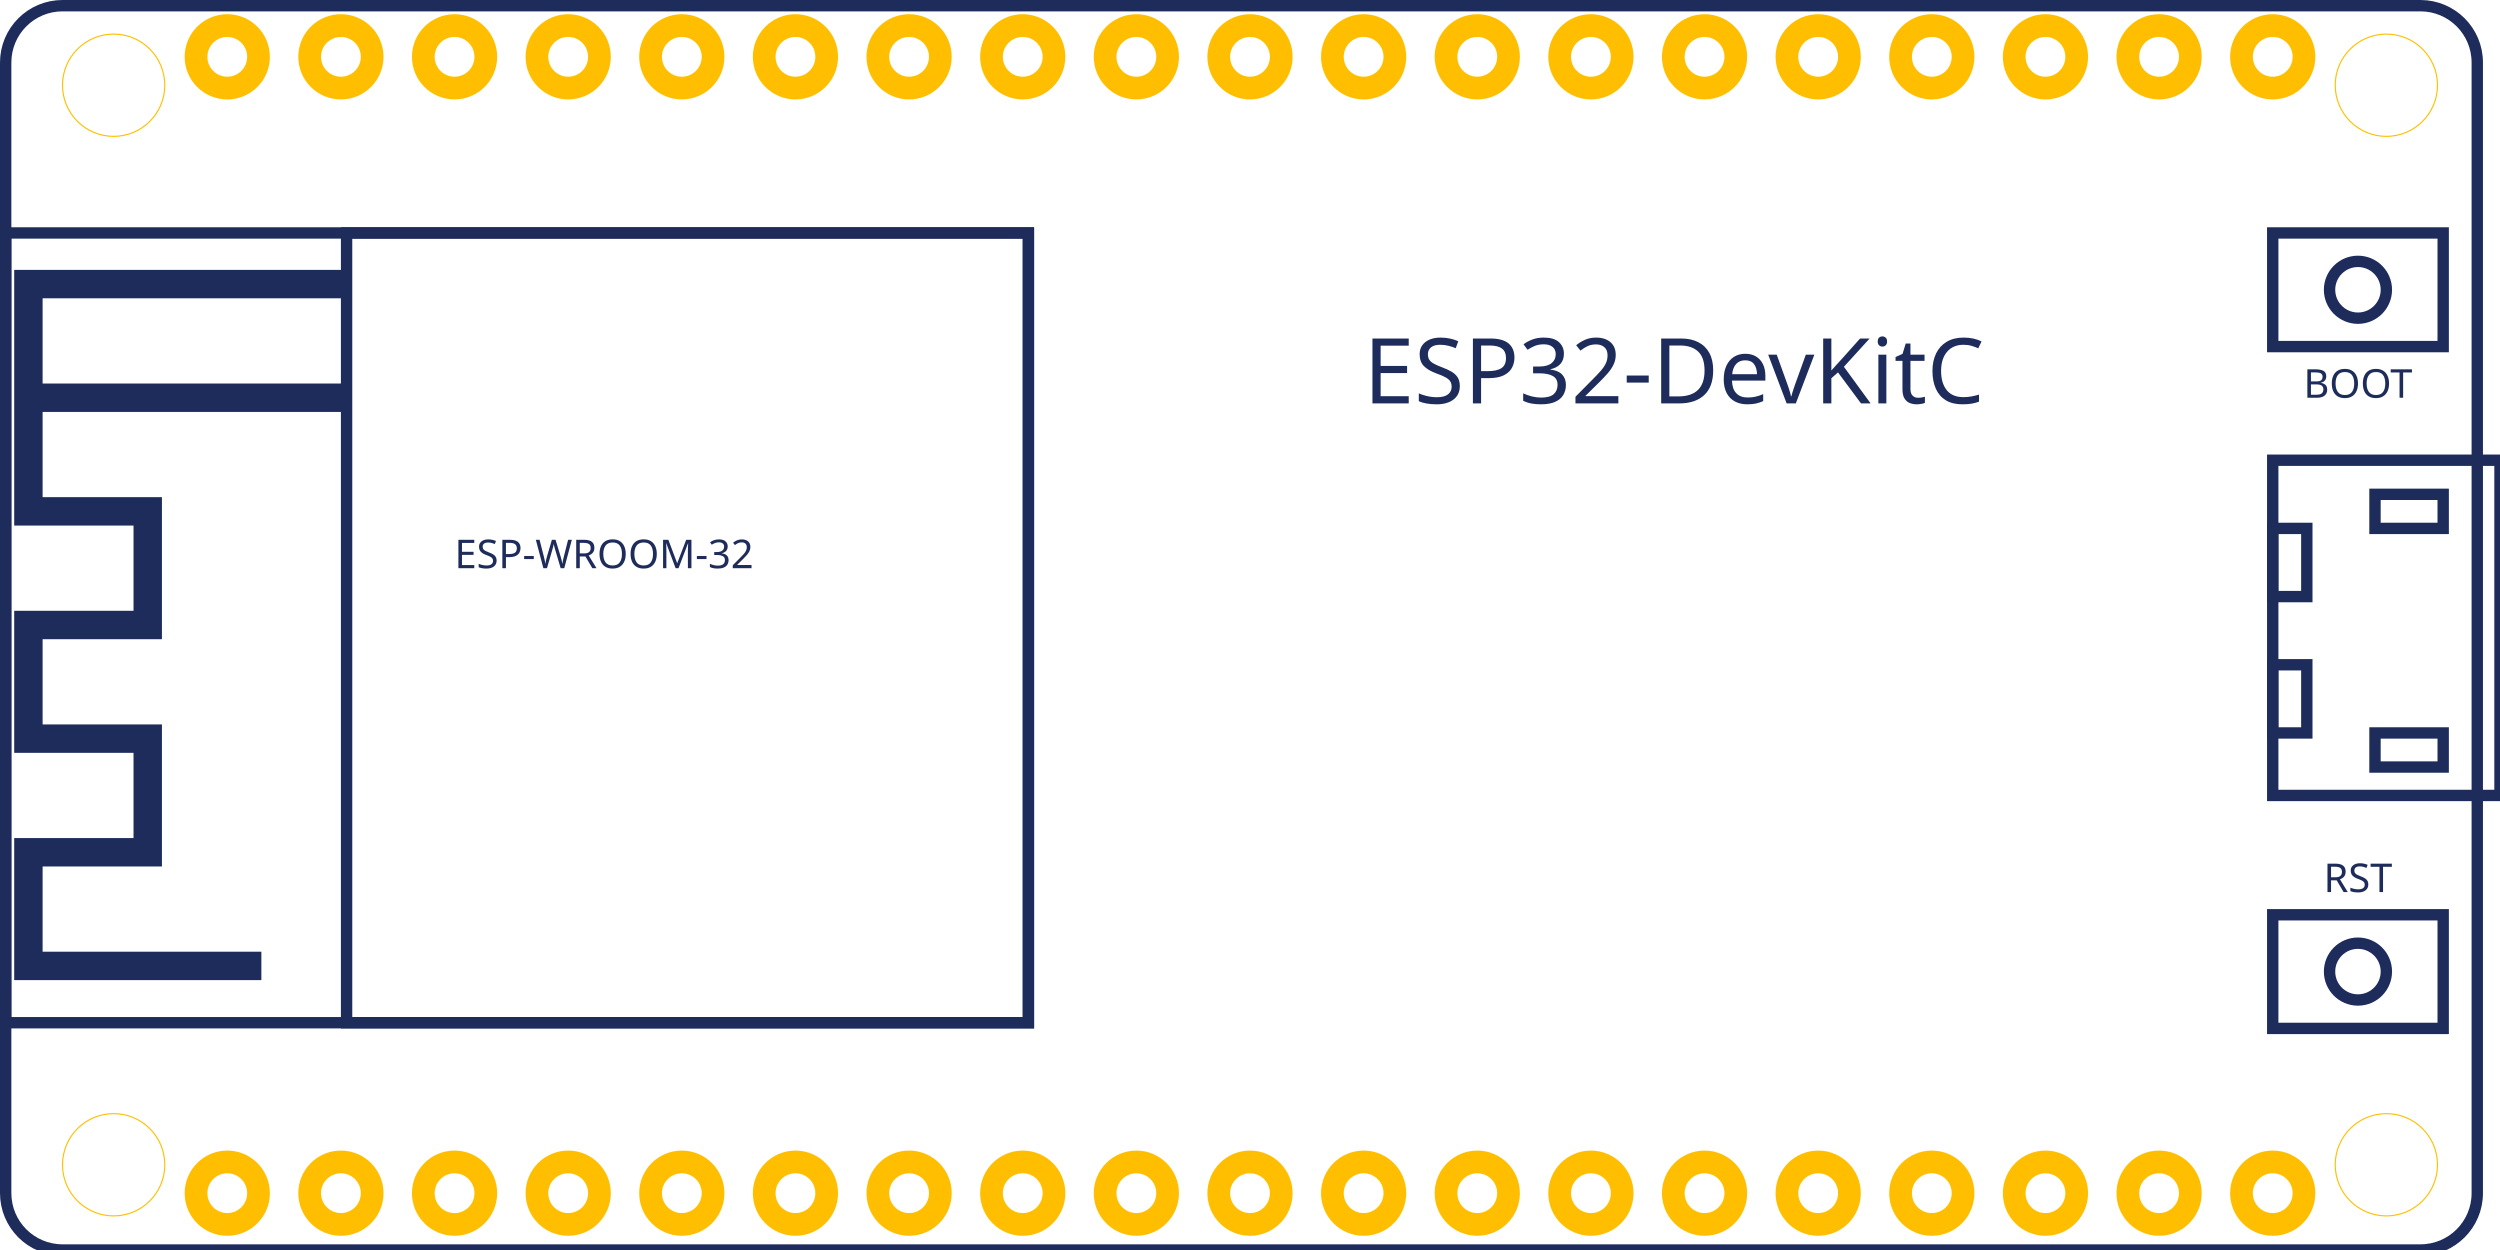
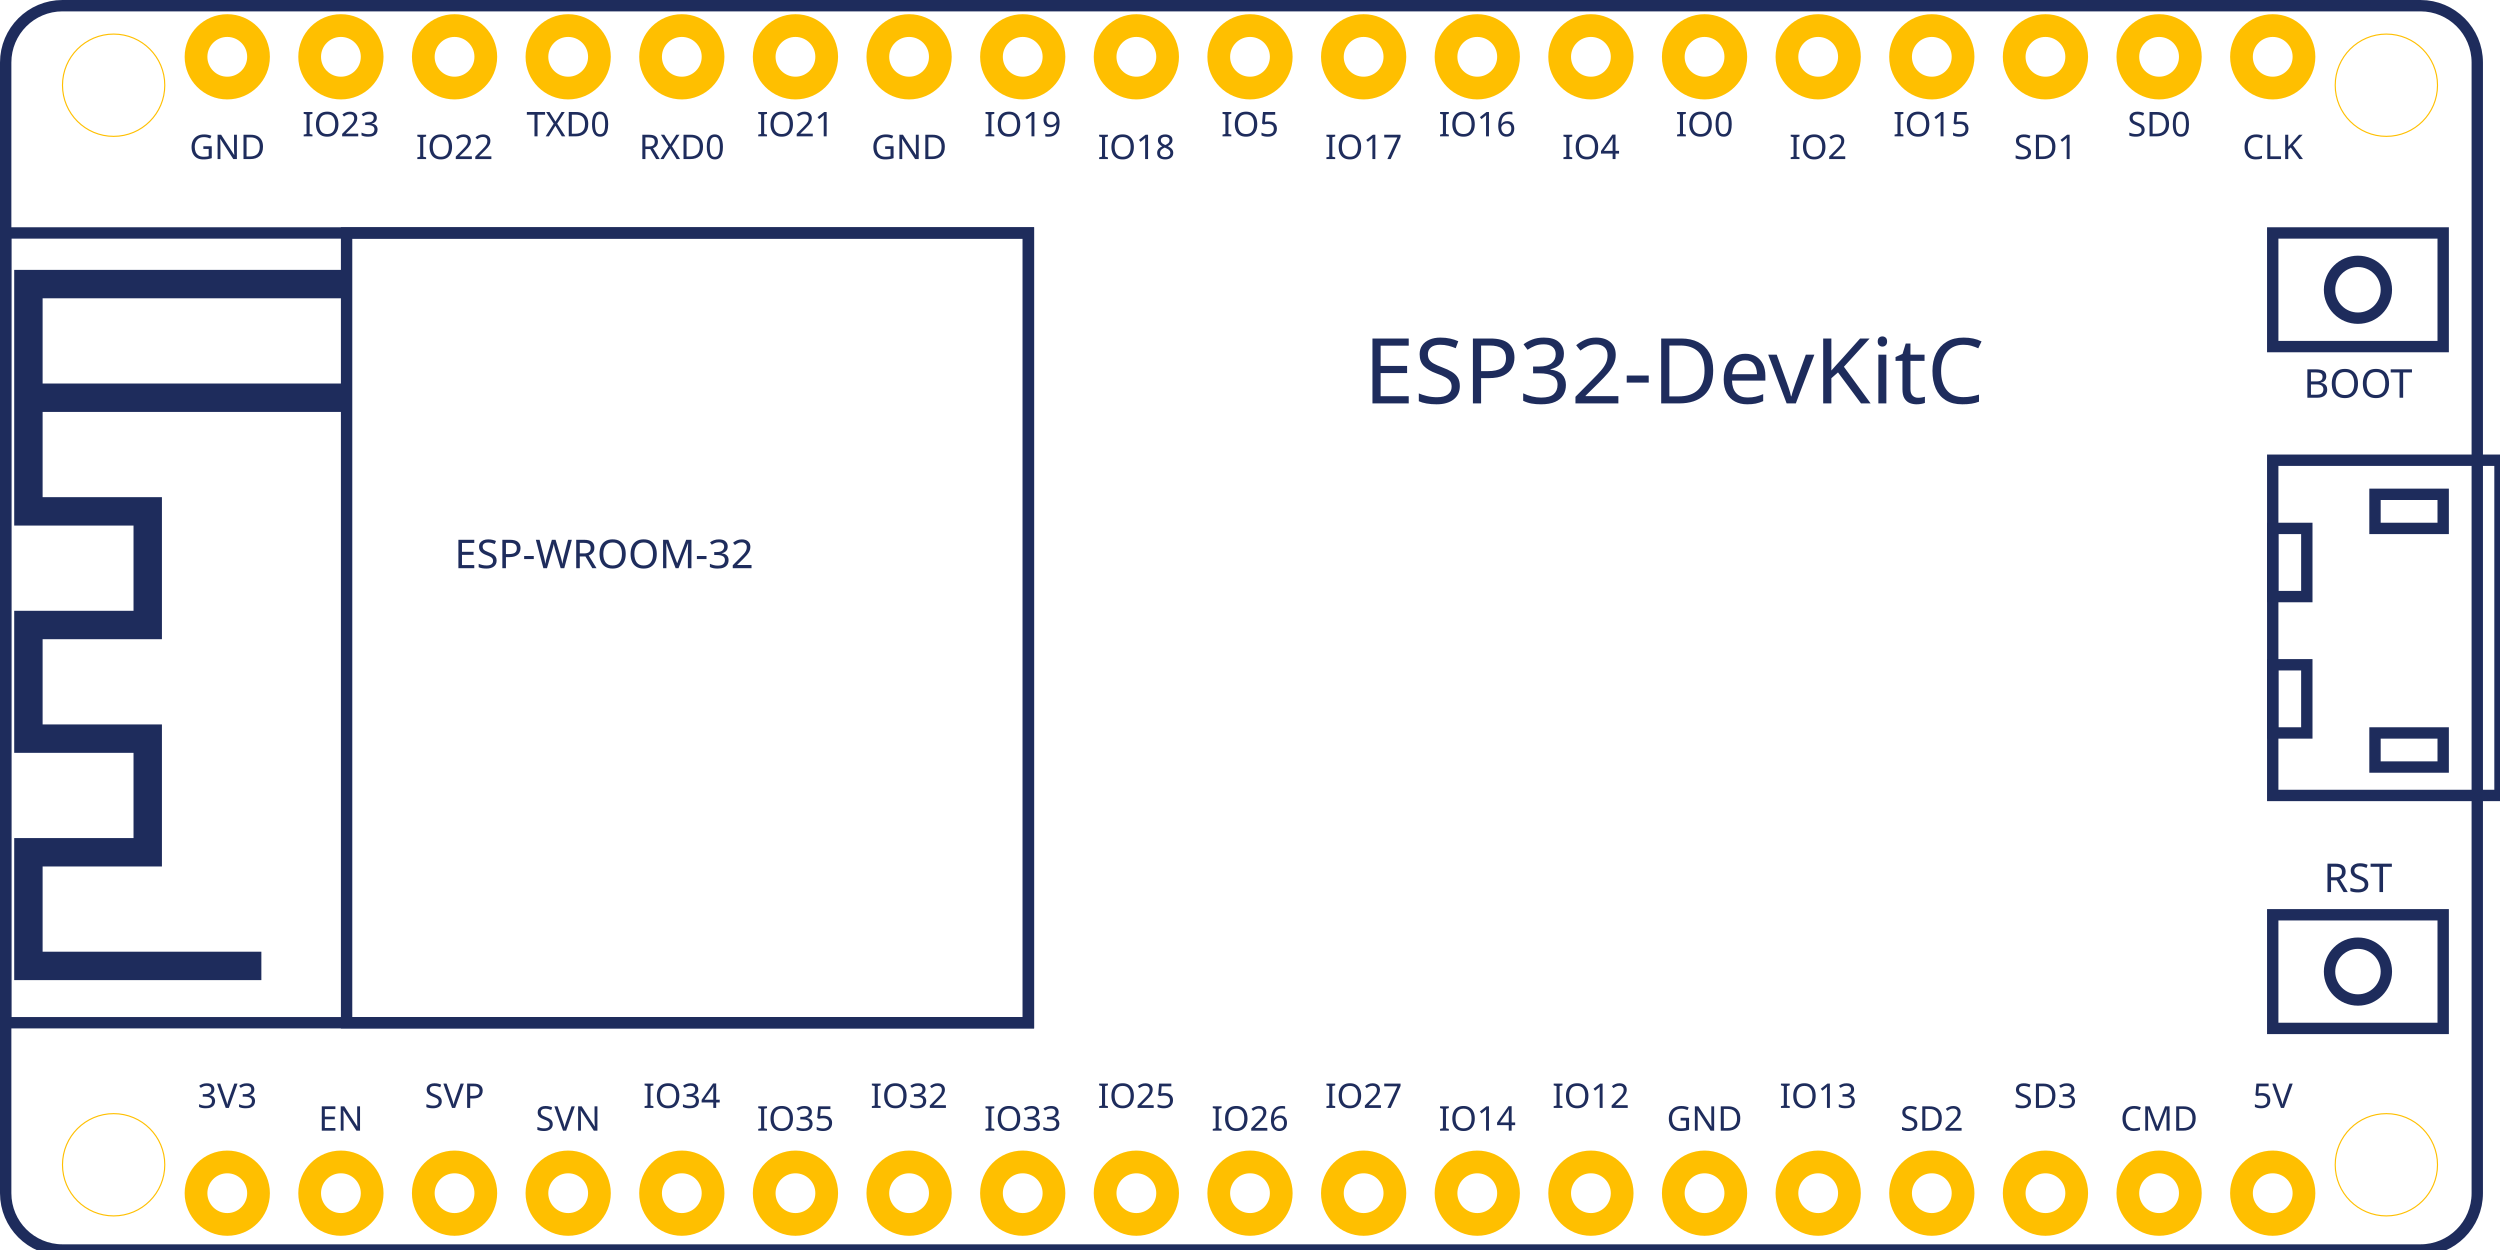
<svg xmlns="http://www.w3.org/2000/svg" version="1.2" baseProfile="tiny" width="2.2in" height="1.1in" viewBox="0 0 22000 11000" x="0in" y="0in">
  <g gorn="0.0" id="silkscreen">
    <rect x="50" y="50" rx="500" ry="500" width="21750" height="10950" style="fill:none;stroke:#1E2C5C;stroke-width:100;" />
    <text x="12000" y="3550" style="font-size:800px;text-anchor:start;fill:#1E2C5C;stroke:none;font-family:OCRA">ESP32-DevKitC</text>
-     <text x="4000" y="5000" style="font-size:350px;text-anchor:start;fill:#1E2C5C;stroke:none;font-family:OCRA">ESP-WROOM-32</text>
    <rect x="50" y="2050" width="9000" height="6950" style="fill:none;stroke:#1E2C5C;stroke-width:100;" />
    <path d="M3050 2500 L250 2500 L250 3500 L3050 3500 M250 3500 L250 4500 L1300 4500 L1300 5500 L250 5500 L250 6500 L1300 6500 L1300 7500 L250 7500 L250 8500 L2300 8500" style="fill:none;stroke:#1E2C5C;stroke-width:250" />
    <rect x="3050" y="2050" width="6000" height="6950" style="fill:none;stroke:#1E2C5C;stroke-width:100;" />
+     <text x="4000" y="5000" style="font-size:350px;text-anchor:start;fill:#1E2C5C;stroke:none;font-family:OCRA">ESP-WROOM-32</text>
    <rect x="20000" y="2050" width="1500" height="1000" style="fill:none;stroke:#1E2C5C;stroke-width:100;" />
    <circle cx="20750" cy="2550" r="250" style="fill:none;stroke:#1E2C5C;stroke-width:100;" />
-     <text x="20750" y="3500" font-size="350" font-family="OCRA" fill="#1E2C5C" text-anchor="middle" id="label" stroke="none">BOOT</text>
+     <text x="20750" y="3500" id="label_BOOT" style="font-size:350px;text-anchor:middle;fill:#1E2C5C;stroke:none;font-family:OCRA">BOOT</text>
    <rect x="20000" y="4050" width="2000" height="2950" style="fill:none;stroke:#1E2C5C;stroke-width:100;" />
    <rect x="20000" y="4650" width="300" height="600" style="fill:none;stroke:#1E2C5C;stroke-width:100;" />
    <rect x="20000" y="5850" width="300" height="600" style="fill:none;stroke:#1E2C5C;stroke-width:100;" />
    <rect x="20900" y="4350" width="600" height="300" style="fill:none;stroke:#1E2C5C;stroke-width:100;" />
    <rect x="20900" y="6450" width="600" height="300" style="fill:none;stroke:#1E2C5C;stroke-width:100;" />
    <rect x="20000" y="8050" width="1500" height="1000" style="fill:none;stroke:#1E2C5C;stroke-width:100;" />
    <circle cx="20750" cy="8550" r="250" style="fill:none;stroke:#1E2C5C;stroke-width:100;" />
-     <text x="20750" y="7850" font-size="350" font-family="OCRA" fill="#1E2C5C" text-anchor="middle" id="label" stroke="none">RST</text>
+     <text x="20750" y="7850" id="label_RST" style="font-size:350px;text-anchor:middle;fill:#1E2C5C;stroke:none;font-family:OCRA">RST</text>
+     <text x="2000" y="1400" style="font-size:300px;text-anchor:middle;fill:#1E2C5C;stroke:none;font-family:OCRA">GND</text>
+     <text x="3000" y="1200" style="font-size:300px;text-anchor:middle;fill:#1E2C5C;stroke:none;font-family:OCRA">IO23</text>
+     <text x="4000" y="1400" style="font-size:300px;text-anchor:middle;fill:#1E2C5C;stroke:none;font-family:OCRA">IO22</text>
+     <text x="5000" y="1200" style="font-size:300px;text-anchor:middle;fill:#1E2C5C;stroke:none;font-family:OCRA">TXD0</text>
+     <text x="6000" y="1400" style="font-size:300px;text-anchor:middle;fill:#1E2C5C;stroke:none;font-family:OCRA">RXD0</text>
+     <text x="7000" y="1200" style="font-size:300px;text-anchor:middle;fill:#1E2C5C;stroke:none;font-family:OCRA">IO21</text>
+     <text x="8000" y="1400" style="font-size:300px;text-anchor:middle;fill:#1E2C5C;stroke:none;font-family:OCRA">GND</text>
+     <text x="9000" y="1200" style="font-size:300px;text-anchor:middle;fill:#1E2C5C;stroke:none;font-family:OCRA">IO19</text>
+     <text x="10000" y="1400" style="font-size:300px;text-anchor:middle;fill:#1E2C5C;stroke:none;font-family:OCRA">IO18</text>
+     <text x="11000" y="1200" style="font-size:300px;text-anchor:middle;fill:#1E2C5C;stroke:none;font-family:OCRA">IO5</text>
+     <text x="12000" y="1400" style="font-size:300px;text-anchor:middle;fill:#1E2C5C;stroke:none;font-family:OCRA">IO17</text>
+     <text x="13000" y="1200" style="font-size:300px;text-anchor:middle;fill:#1E2C5C;stroke:none;font-family:OCRA">IO16</text>
+     <text x="14000" y="1400" style="font-size:300px;text-anchor:middle;fill:#1E2C5C;stroke:none;font-family:OCRA">IO4</text>
+     <text x="15000" y="1200" style="font-size:300px;text-anchor:middle;fill:#1E2C5C;stroke:none;font-family:OCRA">IO0</text>
+     <text x="16000" y="1400" style="font-size:300px;text-anchor:middle;fill:#1E2C5C;stroke:none;font-family:OCRA">IO2</text>
+     <text x="17000" y="1200" style="font-size:300px;text-anchor:middle;fill:#1E2C5C;stroke:none;font-family:OCRA">IO15</text>
+     <text x="18000" y="1400" style="font-size:300px;text-anchor:middle;fill:#1E2C5C;stroke:none;font-family:OCRA">SD1</text>
+     <text x="19000" y="1200" style="font-size:300px;text-anchor:middle;fill:#1E2C5C;stroke:none;font-family:OCRA">SD0</text>
+     <text x="20000" y="1400" style="font-size:300px;text-anchor:middle;fill:#1E2C5C;stroke:none;font-family:OCRA">CLK</text>
+     <text x="2000" y="9750" style="font-size:300px;text-anchor:middle;fill:#1E2C5C;stroke:none;font-family:OCRA">3V3</text>
+     <text x="3000" y="9950" style="font-size:300px;text-anchor:middle;fill:#1E2C5C;stroke:none;font-family:OCRA">EN</text>
+     <text x="4000" y="9750" style="font-size:300px;text-anchor:middle;fill:#1E2C5C;stroke:none;font-family:OCRA">SVP</text>
+     <text x="5000" y="9950" style="font-size:300px;text-anchor:middle;fill:#1E2C5C;stroke:none;font-family:OCRA">SVN</text>
+     <text x="6000" y="9750" style="font-size:300px;text-anchor:middle;fill:#1E2C5C;stroke:none;font-family:OCRA">IO34</text>
+     <text x="7000" y="9950" style="font-size:300px;text-anchor:middle;fill:#1E2C5C;stroke:none;font-family:OCRA">IO35</text>
+     <text x="8000" y="9750" style="font-size:300px;text-anchor:middle;fill:#1E2C5C;stroke:none;font-family:OCRA">IO32</text>
+     <text x="9000" y="9950" style="font-size:300px;text-anchor:middle;fill:#1E2C5C;stroke:none;font-family:OCRA">IO33</text>
+     <text x="10000" y="9750" style="font-size:300px;text-anchor:middle;fill:#1E2C5C;stroke:none;font-family:OCRA">IO25</text>
+     <text x="11000" y="9950" style="font-size:300px;text-anchor:middle;fill:#1E2C5C;stroke:none;font-family:OCRA">IO26</text>
+     <text x="12000" y="9750" style="font-size:300px;text-anchor:middle;fill:#1E2C5C;stroke:none;font-family:OCRA">IO27</text>
+     <text x="13000" y="9950" style="font-size:300px;text-anchor:middle;fill:#1E2C5C;stroke:none;font-family:OCRA">IO14</text>
+     <text x="14000" y="9750" style="font-size:300px;text-anchor:middle;fill:#1E2C5C;stroke:none;font-family:OCRA">IO12</text>
+     <text x="15000" y="9950" style="font-size:300px;text-anchor:middle;fill:#1E2C5C;stroke:none;font-family:OCRA">GND</text>
+     <text x="16000" y="9750" style="font-size:300px;text-anchor:middle;fill:#1E2C5C;stroke:none;font-family:OCRA">IO13</text>
+     <text x="17000" y="9950" style="font-size:300px;text-anchor:middle;fill:#1E2C5C;stroke:none;font-family:OCRA">SD2</text>
+     <text x="18000" y="9750" style="font-size:300px;text-anchor:middle;fill:#1E2C5C;stroke:none;font-family:OCRA">SD3</text>
+     <text x="19000" y="9950" style="font-size:300px;text-anchor:middle;fill:#1E2C5C;stroke:none;font-family:OCRA">CMD</text>
+     <text x="20000" y="9750" style="font-size:300px;text-anchor:middle;fill:#1E2C5C;stroke:none;font-family:OCRA">5V</text>
  </g>
  <g id="copper1">
    <g id="copper0">
      <circle cx="1000" cy="750" r="450" fill="none" stroke="rgb(255, 191, 0)" stroke-width="10" />
      <circle cx="1000" cy="10250" r="450" fill="none" stroke="rgb(255, 191, 0)" stroke-width="10" />
      <circle cx="21000" cy="750" r="450" fill="none" stroke="rgb(255, 191, 0)" stroke-width="10" />
      <circle cx="21000" cy="10250" r="450" fill="none" stroke="rgb(255, 191, 0)" stroke-width="10" />
      <circle cx="2000" cy="10500" r="275" gorn="0.1.0.1" fill="none" id="connector0pin" stroke="rgb(255, 191, 0)" stroke-width="200" />
      <circle cx="3000" cy="10500" r="275" gorn="0.1.0.2" fill="none" id="connector1pin" stroke="rgb(255, 191, 0)" stroke-width="200" />
      <circle cx="4000" cy="10500" r="275" gorn="0.1.0.3" fill="none" id="connector2pin" stroke="rgb(255, 191, 0)" stroke-width="200" />
      <circle cx="5000" cy="10500" r="275" gorn="0.1.0.4" fill="none" id="connector3pin" stroke="rgb(255, 191, 0)" stroke-width="200" />
      <circle cx="6000" cy="10500" r="275" gorn="0.1.0.5" fill="none" id="connector4pin" stroke="rgb(255, 191, 0)" stroke-width="200" />
      <circle cx="7000" cy="10500" r="275" gorn="0.1.0.6" fill="none" id="connector5pin" stroke="rgb(255, 191, 0)" stroke-width="200" />
      <circle cx="8000" cy="10500" r="275" gorn="0.1.0.7" fill="none" id="connector6pin" stroke="rgb(255, 191, 0)" stroke-width="200" />
      <circle cx="9000" cy="10500" r="275" gorn="0.1.0.8" fill="none" id="connector7pin" stroke="rgb(255, 191, 0)" stroke-width="200" />
      <circle cx="10000" cy="10500" r="275" gorn="0.1.0.9" fill="none" id="connector8pin" stroke="rgb(255, 191, 0)" stroke-width="200" />
      <circle cx="11000" cy="10500" r="275" gorn="0.1.0.10" fill="none" id="connector9pin" stroke="rgb(255, 191, 0)" stroke-width="200" />
      <circle cx="12000" cy="10500" r="275" gorn="0.1.0.11" fill="none" id="connector10pin" stroke="rgb(255, 191, 0)" stroke-width="200" />
      <circle cx="13000" cy="10500" r="275" gorn="0.1.0.12" fill="none" id="connector11pin" stroke="rgb(255, 191, 0)" stroke-width="200" />
      <circle cx="14000" cy="10500" r="275" gorn="0.1.0.13" fill="none" id="connector12pin" stroke="rgb(255, 191, 0)" stroke-width="200" />
      <circle cx="15000" cy="10500" r="275" gorn="0.1.0.14" fill="none" id="connector13pin" stroke="rgb(255, 191, 0)" stroke-width="200" />
      <circle cx="16000" cy="10500" r="275" gorn="0.1.0.15" fill="none" id="connector14pin" stroke="rgb(255, 191, 0)" stroke-width="200" />
      <circle cx="17000" cy="10500" r="275" gorn="0.1.0.16" fill="none" id="connector15pin" stroke="rgb(255, 191, 0)" stroke-width="200" />
      <circle cx="18000" cy="10500" r="275" gorn="0.1.0.17" fill="none" id="connector16pin" stroke="rgb(255, 191, 0)" stroke-width="200" />
      <circle cx="19000" cy="10500" r="275" gorn="0.1.0.18" fill="none" id="connector17pin" stroke="rgb(255, 191, 0)" stroke-width="200" />
      <circle cx="20000" cy="10500" r="275" gorn="0.1.0.19" fill="none" id="connector18pin" stroke="rgb(255, 191, 0)" stroke-width="200" />
      <circle cx="2000" cy="500" r="275" gorn="0.2.0.38" fill="none" id="connector37pin" stroke="rgb(255, 191, 0)" stroke-width="200" />
      <circle cx="3000" cy="500" r="275" gorn="0.2.0.37" fill="none" id="connector36pin" stroke="rgb(255, 191, 0)" stroke-width="200" />
      <circle cx="4000" cy="500" r="275" gorn="0.2.0.36" fill="none" id="connector35pin" stroke="rgb(255, 191, 0)" stroke-width="200" />
      <circle cx="5000" cy="500" r="275" gorn="0.2.0.35" fill="none" id="connector34pin" stroke="rgb(255, 191, 0)" stroke-width="200" />
      <circle cx="6000" cy="500" r="275" gorn="0.2.0.34" fill="none" id="connector33pin" stroke="rgb(255, 191, 0)" stroke-width="200" />
      <circle cx="7000" cy="500" r="275" gorn="0.2.0.33" fill="none" id="connector32pin" stroke="rgb(255, 191, 0)" stroke-width="200" />
      <circle cx="8000" cy="500" r="275" gorn="0.2.0.32" fill="none" id="connector31pin" stroke="rgb(255, 191, 0)" stroke-width="200" />
      <circle cx="9000" cy="500" r="275" gorn="0.2.0.31" fill="none" id="connector30pin" stroke="rgb(255, 191, 0)" stroke-width="200" />
      <circle cx="10000" cy="500" r="275" gorn="0.2.0.30" fill="none" id="connector29pin" stroke="rgb(255, 191, 0)" stroke-width="200" />
      <circle cx="11000" cy="500" r="275" gorn="0.2.0.29" fill="none" id="connector28pin" stroke="rgb(255, 191, 0)" stroke-width="200" />
      <circle cx="12000" cy="500" r="275" gorn="0.2.0.28" fill="none" id="connector27pin" stroke="rgb(255, 191, 0)" stroke-width="200" />
      <circle cx="13000" cy="500" r="275" gorn="0.2.0.27" fill="none" id="connector26pin" stroke="rgb(255, 191, 0)" stroke-width="200" />
      <circle cx="14000" cy="500" r="275" gorn="0.2.0.26" fill="none" id="connector25pin" stroke="rgb(255, 191, 0)" stroke-width="200" />
      <circle cx="15000" cy="500" r="275" gorn="0.2.0.25" fill="none" id="connector24pin" stroke="rgb(255, 191, 0)" stroke-width="200" />
      <circle cx="16000" cy="500" r="275" gorn="0.2.0.24" fill="none" id="connector23pin" stroke="rgb(255, 191, 0)" stroke-width="200" />
      <circle cx="17000" cy="500" r="275" gorn="0.2.0.23" fill="none" id="connector22pin" stroke="rgb(255, 191, 0)" stroke-width="200" />
      <circle cx="18000" cy="500" r="275" gorn="0.2.0.22" fill="none" id="connector21pin" stroke="rgb(255, 191, 0)" stroke-width="200" />
      <circle cx="19000" cy="500" r="275" gorn="0.2.0.21" fill="none" id="connector20pin" stroke="rgb(255, 191, 0)" stroke-width="200" />
      <circle cx="20000" cy="500" r="275" gorn="0.2.0.20" fill="none" id="connector19pin" stroke="rgb(255, 191, 0)" stroke-width="200" />
    </g>
  </g>
</svg>
